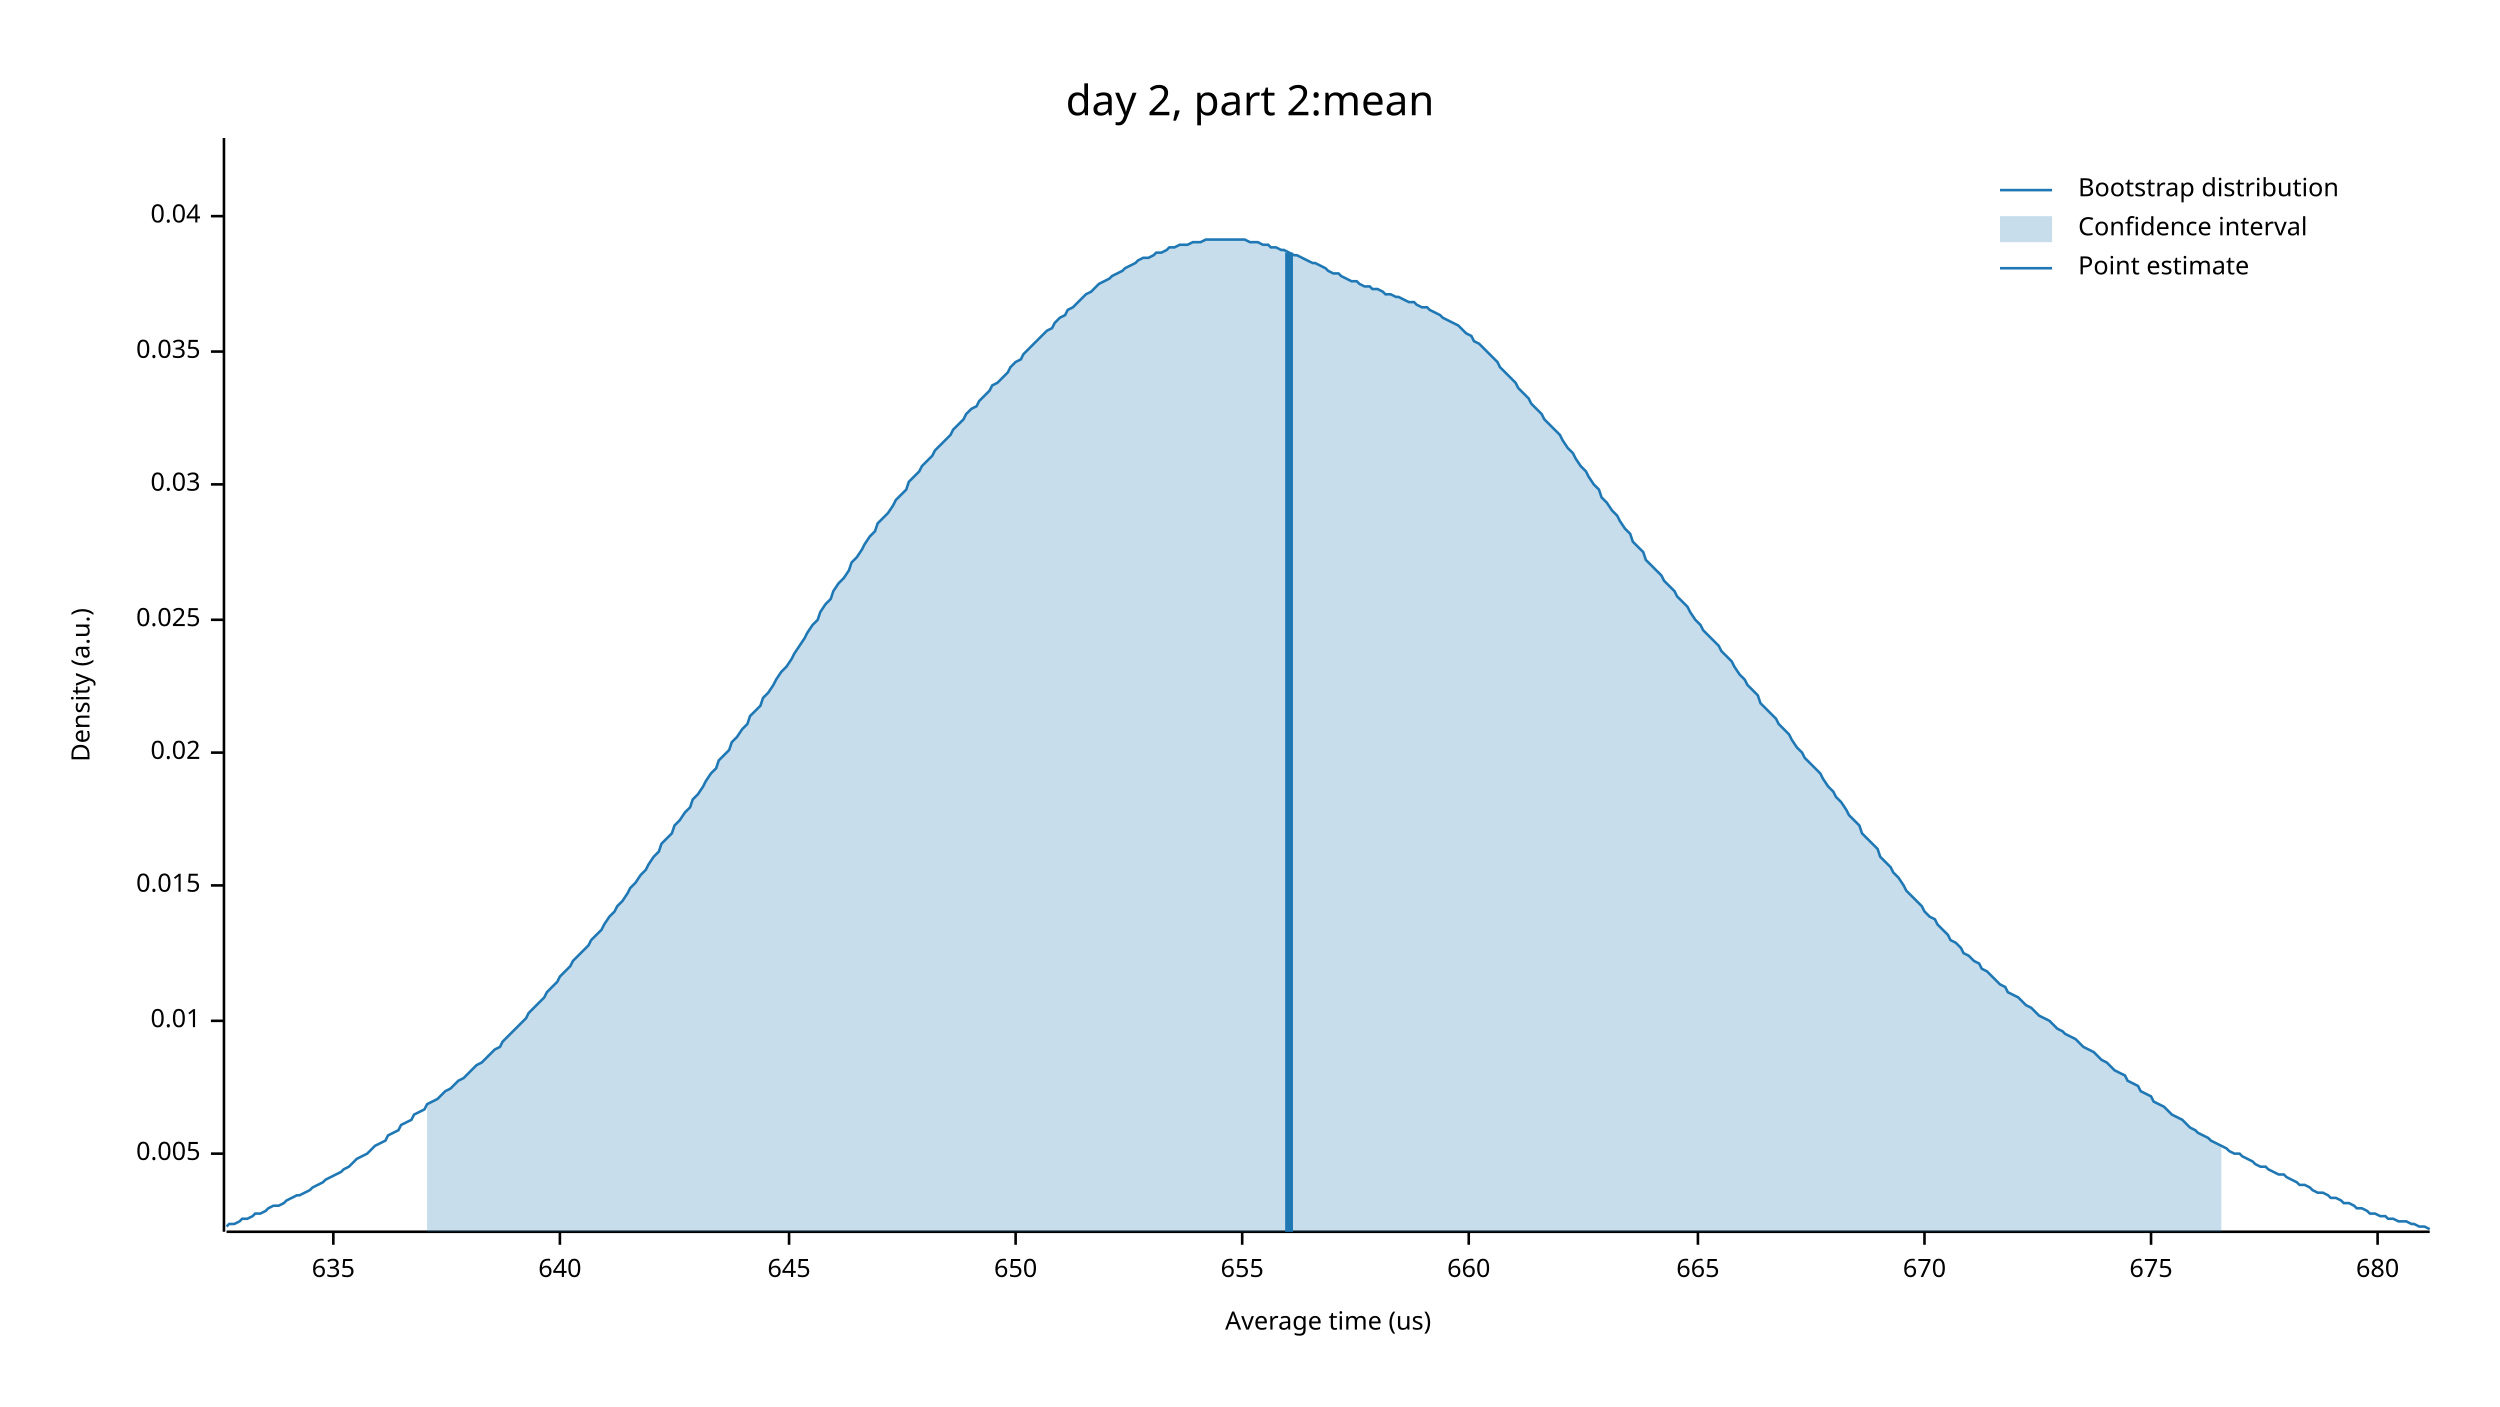
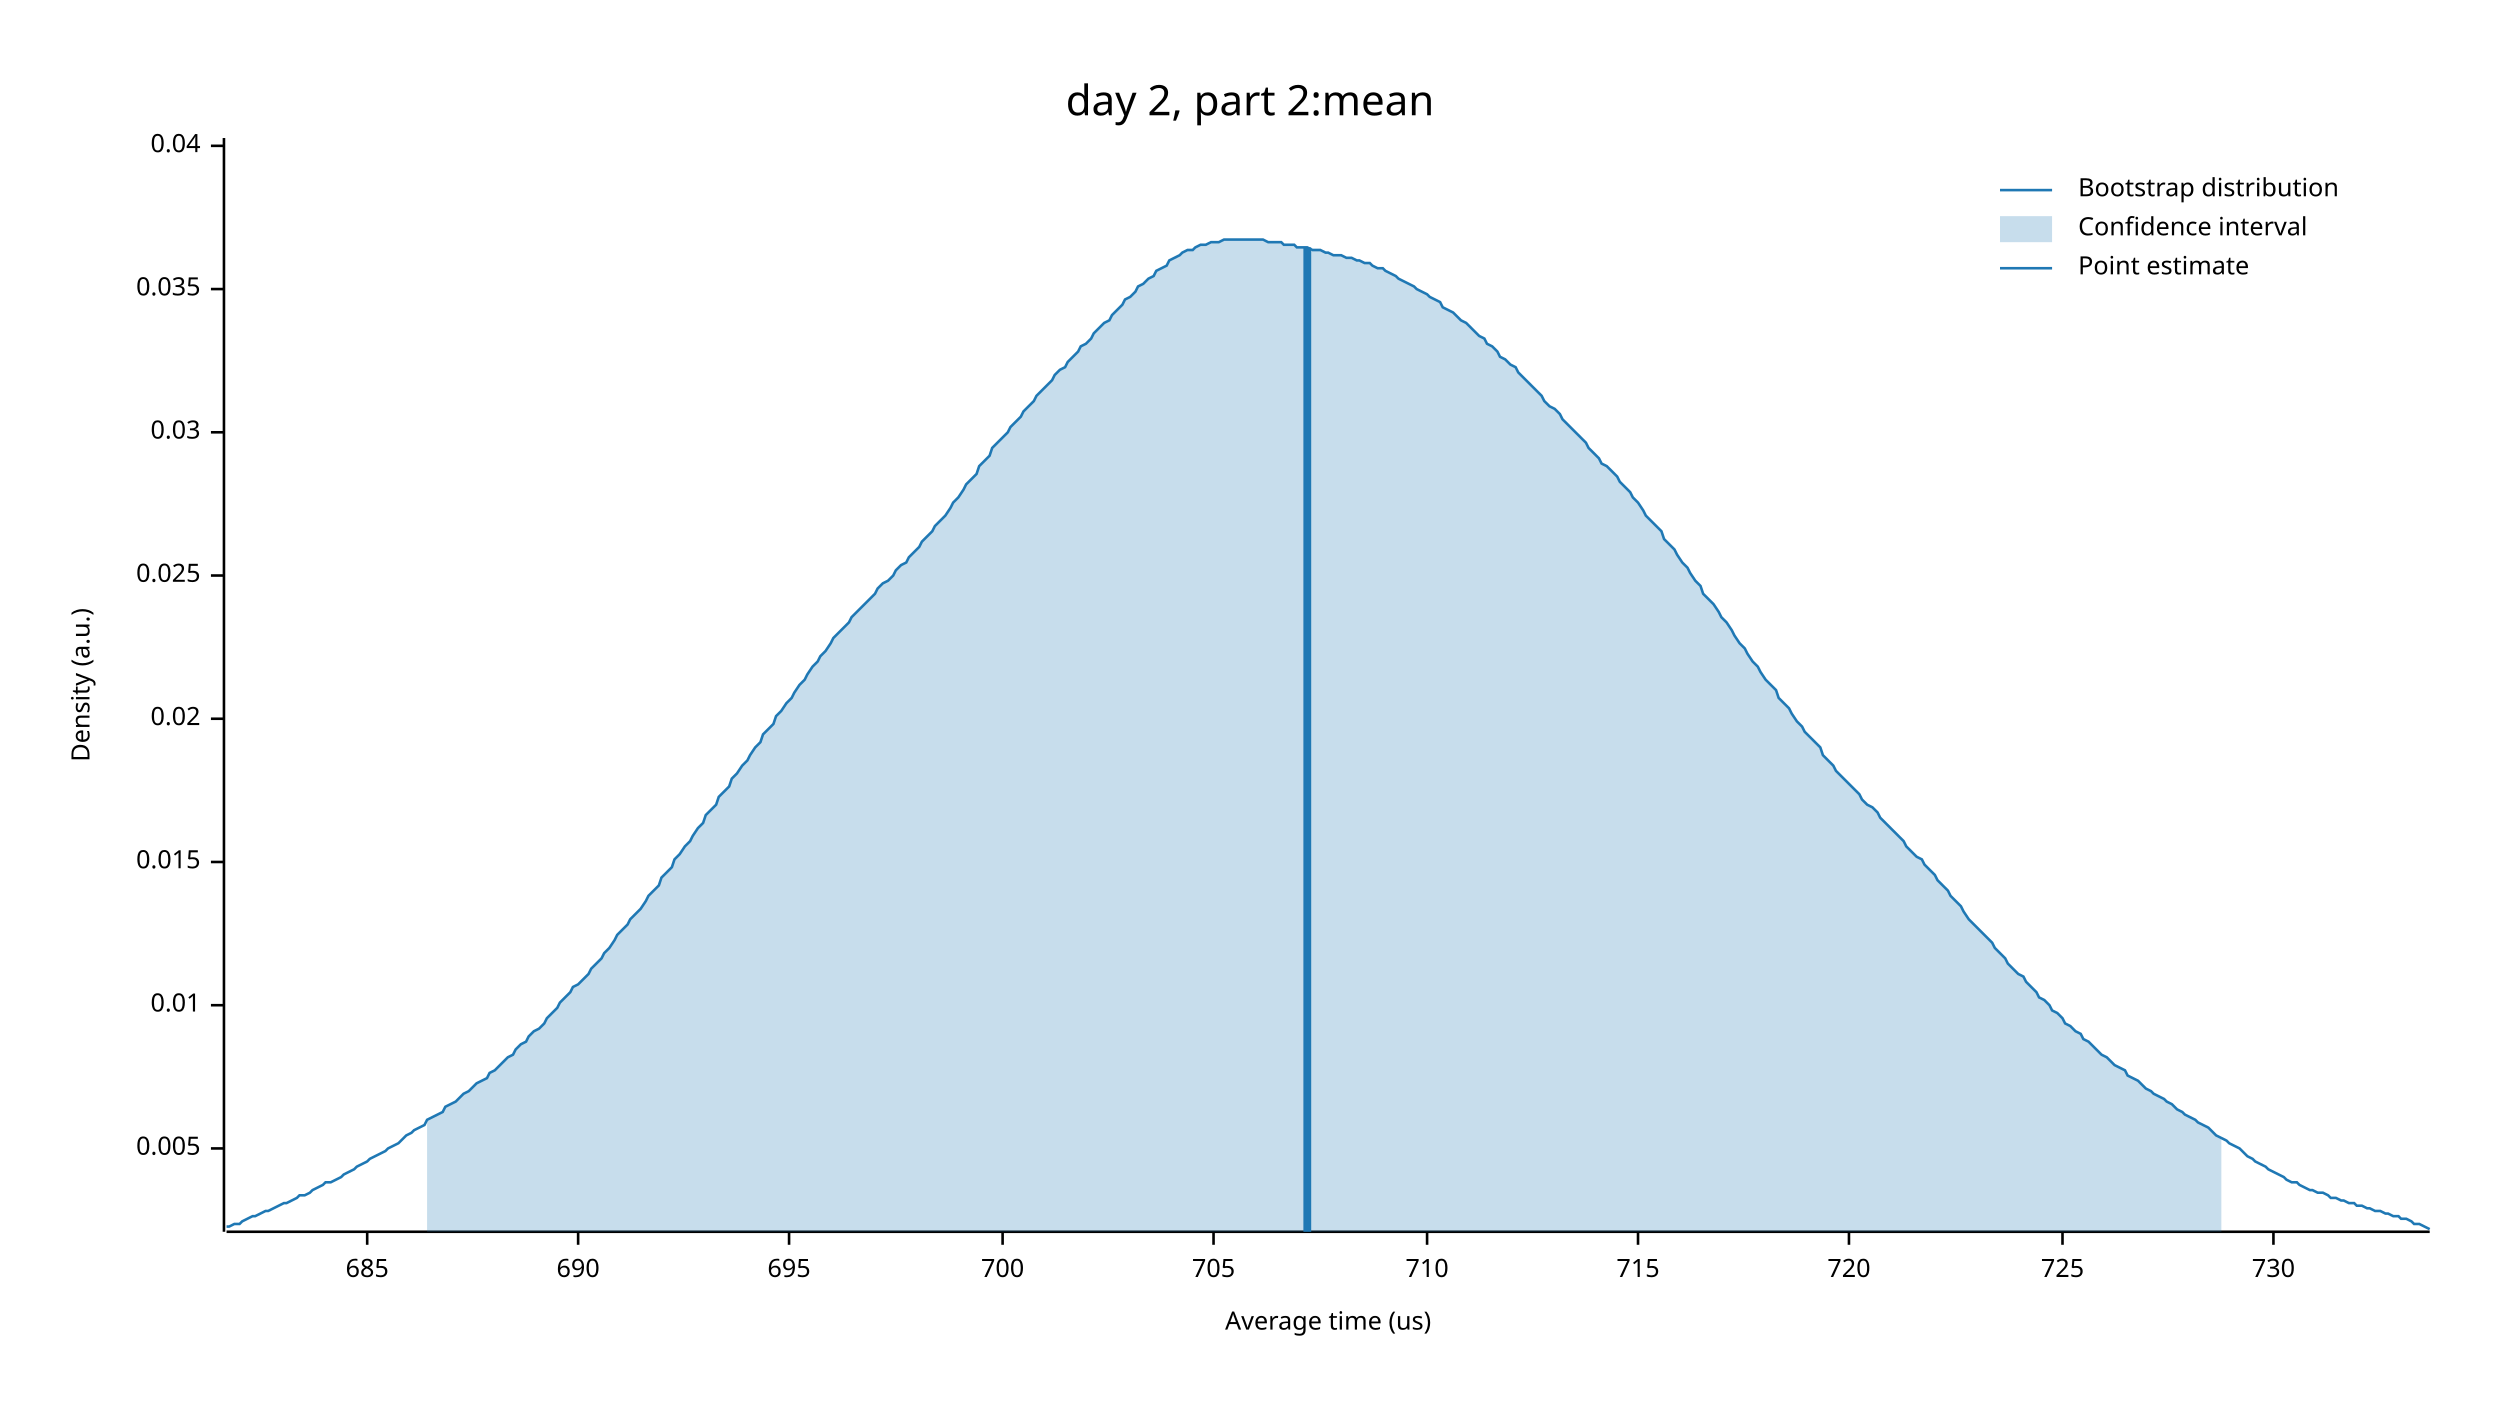
<svg xmlns="http://www.w3.org/2000/svg" width="960" height="540" viewBox="0 0 960 540">
  <text x="480" y="32" dy="0.76em" text-anchor="middle" font-family="sans-serif" font-size="16.129" opacity="1" fill="#000000">
day 2, part 2:mean
</text>
  <text x="27" y="263" dy="0.76em" text-anchor="middle" font-family="sans-serif" font-size="9.677" opacity="1" fill="#000000" transform="rotate(270, 27, 263)">
Density (a.u.)
</text>
  <text x="510" y="513" dy="-0.5ex" text-anchor="middle" font-family="sans-serif" font-size="9.677" opacity="1" fill="#000000">
Average time (us)
</text>
  <polyline fill="none" opacity="1" stroke="#000000" stroke-width="1" points="86,53 86,473 " />
-   <text x="77" y="443" dy="0.5ex" text-anchor="end" font-family="sans-serif" font-size="9.677" opacity="1" fill="#000000">
+   <text x="77" y="441" dy="0.5ex" text-anchor="end" font-family="sans-serif" font-size="9.677" opacity="1" fill="#000000">
0.005
</text>
-   <polyline fill="none" opacity="1" stroke="#000000" stroke-width="1" points="81,443 86,443 " />
-   <text x="77" y="392" dy="0.5ex" text-anchor="end" font-family="sans-serif" font-size="9.677" opacity="1" fill="#000000">
+   <polyline fill="none" opacity="1" stroke="#000000" stroke-width="1" points="81,441 86,441 " />
+   <text x="77" y="386" dy="0.5ex" text-anchor="end" font-family="sans-serif" font-size="9.677" opacity="1" fill="#000000">
0.01
</text>
-   <polyline fill="none" opacity="1" stroke="#000000" stroke-width="1" points="81,392 86,392 " />
-   <text x="77" y="340" dy="0.5ex" text-anchor="end" font-family="sans-serif" font-size="9.677" opacity="1" fill="#000000">
+   <polyline fill="none" opacity="1" stroke="#000000" stroke-width="1" points="81,386 86,386 " />
+   <text x="77" y="331" dy="0.5ex" text-anchor="end" font-family="sans-serif" font-size="9.677" opacity="1" fill="#000000">
0.015
</text>
-   <polyline fill="none" opacity="1" stroke="#000000" stroke-width="1" points="81,340 86,340 " />
-   <text x="77" y="289" dy="0.5ex" text-anchor="end" font-family="sans-serif" font-size="9.677" opacity="1" fill="#000000">
+   <polyline fill="none" opacity="1" stroke="#000000" stroke-width="1" points="81,331 86,331 " />
+   <text x="77" y="276" dy="0.5ex" text-anchor="end" font-family="sans-serif" font-size="9.677" opacity="1" fill="#000000">
0.02
</text>
-   <polyline fill="none" opacity="1" stroke="#000000" stroke-width="1" points="81,289 86,289 " />
-   <text x="77" y="238" dy="0.5ex" text-anchor="end" font-family="sans-serif" font-size="9.677" opacity="1" fill="#000000">
+   <polyline fill="none" opacity="1" stroke="#000000" stroke-width="1" points="81,276 86,276 " />
+   <text x="77" y="221" dy="0.5ex" text-anchor="end" font-family="sans-serif" font-size="9.677" opacity="1" fill="#000000">
0.025
</text>
-   <polyline fill="none" opacity="1" stroke="#000000" stroke-width="1" points="81,238 86,238 " />
-   <text x="77" y="186" dy="0.5ex" text-anchor="end" font-family="sans-serif" font-size="9.677" opacity="1" fill="#000000">
+   <polyline fill="none" opacity="1" stroke="#000000" stroke-width="1" points="81,221 86,221 " />
+   <text x="77" y="166" dy="0.5ex" text-anchor="end" font-family="sans-serif" font-size="9.677" opacity="1" fill="#000000">
0.03
</text>
-   <polyline fill="none" opacity="1" stroke="#000000" stroke-width="1" points="81,186 86,186 " />
-   <text x="77" y="135" dy="0.5ex" text-anchor="end" font-family="sans-serif" font-size="9.677" opacity="1" fill="#000000">
+   <polyline fill="none" opacity="1" stroke="#000000" stroke-width="1" points="81,166 86,166 " />
+   <text x="77" y="111" dy="0.5ex" text-anchor="end" font-family="sans-serif" font-size="9.677" opacity="1" fill="#000000">
0.035
</text>
-   <polyline fill="none" opacity="1" stroke="#000000" stroke-width="1" points="81,135 86,135 " />
-   <text x="77" y="83" dy="0.5ex" text-anchor="end" font-family="sans-serif" font-size="9.677" opacity="1" fill="#000000">
+   <polyline fill="none" opacity="1" stroke="#000000" stroke-width="1" points="81,111 86,111 " />
+   <text x="77" y="56" dy="0.5ex" text-anchor="end" font-family="sans-serif" font-size="9.677" opacity="1" fill="#000000">
0.04
</text>
-   <polyline fill="none" opacity="1" stroke="#000000" stroke-width="1" points="81,83 86,83 " />
+   <polyline fill="none" opacity="1" stroke="#000000" stroke-width="1" points="81,56 86,56 " />
  <polyline fill="none" opacity="1" stroke="#000000" stroke-width="1" points="87,473 933,473 " />
-   <text x="128" y="483" dy="0.76em" text-anchor="middle" font-family="sans-serif" font-size="9.677" opacity="1" fill="#000000">
- 635
+   <text x="141" y="483" dy="0.76em" text-anchor="middle" font-family="sans-serif" font-size="9.677" opacity="1" fill="#000000">
+ 685
</text>
-   <polyline fill="none" opacity="1" stroke="#000000" stroke-width="1" points="128,473 128,478 " />
-   <text x="215" y="483" dy="0.76em" text-anchor="middle" font-family="sans-serif" font-size="9.677" opacity="1" fill="#000000">
- 640
+   <polyline fill="none" opacity="1" stroke="#000000" stroke-width="1" points="141,473 141,478 " />
+   <text x="222" y="483" dy="0.76em" text-anchor="middle" font-family="sans-serif" font-size="9.677" opacity="1" fill="#000000">
+ 690
</text>
-   <polyline fill="none" opacity="1" stroke="#000000" stroke-width="1" points="215,473 215,478 " />
+   <polyline fill="none" opacity="1" stroke="#000000" stroke-width="1" points="222,473 222,478 " />
  <text x="303" y="483" dy="0.76em" text-anchor="middle" font-family="sans-serif" font-size="9.677" opacity="1" fill="#000000">
- 645
+ 695
</text>
  <polyline fill="none" opacity="1" stroke="#000000" stroke-width="1" points="303,473 303,478 " />
-   <text x="390" y="483" dy="0.76em" text-anchor="middle" font-family="sans-serif" font-size="9.677" opacity="1" fill="#000000">
- 650
+   <text x="385" y="483" dy="0.76em" text-anchor="middle" font-family="sans-serif" font-size="9.677" opacity="1" fill="#000000">
+ 700
</text>
-   <polyline fill="none" opacity="1" stroke="#000000" stroke-width="1" points="390,473 390,478 " />
-   <text x="477" y="483" dy="0.76em" text-anchor="middle" font-family="sans-serif" font-size="9.677" opacity="1" fill="#000000">
- 655
+   <polyline fill="none" opacity="1" stroke="#000000" stroke-width="1" points="385,473 385,478 " />
+   <text x="466" y="483" dy="0.76em" text-anchor="middle" font-family="sans-serif" font-size="9.677" opacity="1" fill="#000000">
+ 705
</text>
-   <polyline fill="none" opacity="1" stroke="#000000" stroke-width="1" points="477,473 477,478 " />
-   <text x="564" y="483" dy="0.76em" text-anchor="middle" font-family="sans-serif" font-size="9.677" opacity="1" fill="#000000">
- 660
+   <polyline fill="none" opacity="1" stroke="#000000" stroke-width="1" points="466,473 466,478 " />
+   <text x="548" y="483" dy="0.76em" text-anchor="middle" font-family="sans-serif" font-size="9.677" opacity="1" fill="#000000">
+ 710
</text>
-   <polyline fill="none" opacity="1" stroke="#000000" stroke-width="1" points="564,473 564,478 " />
-   <text x="652" y="483" dy="0.76em" text-anchor="middle" font-family="sans-serif" font-size="9.677" opacity="1" fill="#000000">
- 665
+   <polyline fill="none" opacity="1" stroke="#000000" stroke-width="1" points="548,473 548,478 " />
+   <text x="629" y="483" dy="0.76em" text-anchor="middle" font-family="sans-serif" font-size="9.677" opacity="1" fill="#000000">
+ 715
</text>
-   <polyline fill="none" opacity="1" stroke="#000000" stroke-width="1" points="652,473 652,478 " />
-   <text x="739" y="483" dy="0.76em" text-anchor="middle" font-family="sans-serif" font-size="9.677" opacity="1" fill="#000000">
- 670
+   <polyline fill="none" opacity="1" stroke="#000000" stroke-width="1" points="629,473 629,478 " />
+   <text x="710" y="483" dy="0.76em" text-anchor="middle" font-family="sans-serif" font-size="9.677" opacity="1" fill="#000000">
+ 720
</text>
-   <polyline fill="none" opacity="1" stroke="#000000" stroke-width="1" points="739,473 739,478 " />
-   <text x="826" y="483" dy="0.76em" text-anchor="middle" font-family="sans-serif" font-size="9.677" opacity="1" fill="#000000">
- 675
+   <polyline fill="none" opacity="1" stroke="#000000" stroke-width="1" points="710,473 710,478 " />
+   <text x="792" y="483" dy="0.76em" text-anchor="middle" font-family="sans-serif" font-size="9.677" opacity="1" fill="#000000">
+ 725
</text>
-   <polyline fill="none" opacity="1" stroke="#000000" stroke-width="1" points="826,473 826,478 " />
-   <text x="913" y="483" dy="0.76em" text-anchor="middle" font-family="sans-serif" font-size="9.677" opacity="1" fill="#000000">
- 680
+   <polyline fill="none" opacity="1" stroke="#000000" stroke-width="1" points="792,473 792,478 " />
+   <text x="873" y="483" dy="0.76em" text-anchor="middle" font-family="sans-serif" font-size="9.677" opacity="1" fill="#000000">
+ 730
</text>
-   <polyline fill="none" opacity="1" stroke="#000000" stroke-width="1" points="913,473 913,478 " />
-   <polyline fill="none" opacity="1" stroke="#1F78B4" stroke-width="1" points="87,471 88,470 90,470 92,469 93,468 95,468 97,467 98,466 100,466 102,465 103,464 105,463 107,463 109,462 110,461 112,460 114,459 115,459 117,458 119,457 120,456 122,455 124,454 125,453 127,452 129,451 131,450 132,449 134,448 136,446 137,445 139,444 141,443 142,442 144,440 146,439 148,438 149,436 151,435 153,434 154,432 156,431 158,430 159,428 161,427 163,426 164,424 166,423 168,422 170,420 171,419 173,418 175,416 176,415 178,414 180,412 181,411 183,409 185,408 187,406 188,405 190,403 192,402 193,400 195,398 197,396 198,395 200,393 202,391 203,389 205,387 207,385 209,383 210,381 212,379 214,377 215,375 217,373 219,371 220,369 222,367 224,365 226,363 227,361 229,359 231,357 232,355 234,352 236,350 237,348 239,346 241,343 242,341 244,339 246,336 248,334 249,332 251,329 253,327 254,324 256,322 258,320 259,317 261,315 263,312 265,310 266,307 268,305 270,302 271,300 273,297 275,295 276,292 278,290 280,288 281,285 283,283 285,280 287,278 288,275 290,273 292,271 293,268 295,266 297,263 298,261 300,258 302,256 304,253 305,251 307,248 309,245 310,243 312,240 314,238 315,235 317,232 319,230 320,227 322,224 324,222 326,219 327,216 329,214 331,211 332,209 334,206 336,204 337,201 339,199 341,197 343,194 344,192 346,190 348,188 349,185 351,183 353,181 354,179 356,177 358,175 359,173 361,171 363,169 365,167 366,165 368,163 370,161 371,159 373,157 375,156 376,154 378,152 380,150 381,148 383,147 385,145 387,143 388,141 390,139 392,138 393,136 395,134 397,132 398,131 400,129 402,127 404,126 405,124 407,122 409,121 410,119 412,118 414,116 415,115 417,113 419,112 420,111 422,109 424,108 426,107 427,106 429,105 431,104 432,103 434,102 436,101 437,100 439,99 441,99 443,98 444,97 446,97 448,96 449,95 451,95 453,94 454,94 456,94 458,93 459,93 461,93 463,92 465,92 466,92 468,92 470,92 471,92 473,92 475,92 476,92 478,92 480,93 482,93 483,93 485,94 487,94 488,95 490,95 492,96 493,96 495,97 497,98 498,98 500,99 502,100 504,101 505,101 507,102 509,103 510,104 512,105 514,105 515,106 517,107 519,108 521,108 522,109 524,110 526,110 527,111 529,111 531,112 532,113 534,113 536,114 537,114 539,115 541,116 543,116 544,117 546,118 548,118 549,119 551,120 553,121 554,122 556,123 558,124 560,125 561,126 563,128 565,129 566,131 568,132 570,134 571,135 573,137 575,139 576,141 578,143 580,145 582,147 583,149 585,151 587,153 588,155 590,157 592,159 593,161 595,163 597,165 599,167 600,169 602,172 604,174 605,176 607,179 609,181 610,183 612,186 614,188 615,191 617,193 619,196 621,198 622,200 624,203 626,205 627,208 629,210 631,212 632,215 634,217 636,219 638,221 639,223 641,225 643,227 644,229 646,231 648,233 649,235 651,238 653,240 654,242 656,244 658,246 660,248 661,250 663,252 665,254 666,256 668,259 670,261 671,263 673,265 675,267 676,270 678,272 680,274 682,276 683,278 685,280 687,282 688,284 690,287 692,289 693,291 695,293 697,295 699,297 700,299 702,302 704,304 705,306 707,308 709,311 710,313 712,315 714,317 715,320 717,322 719,324 721,326 722,329 724,331 726,333 727,335 729,337 731,340 732,342 734,344 736,346 738,348 739,350 741,352 743,353 744,355 746,357 748,359 749,361 751,362 753,364 754,366 756,367 758,369 760,370 761,372 763,373 765,375 766,376 768,378 770,379 771,381 773,382 775,383 777,385 778,386 780,387 782,389 783,390 785,391 787,392 788,393 790,395 792,396 793,397 795,398 797,399 799,401 800,402 802,403 804,404 805,405 807,407 809,408 810,409 812,411 814,412 816,413 817,415 819,416 821,417 822,419 824,420 826,421 827,423 829,424 831,425 832,426 834,428 836,429 838,430 839,431 841,433 843,434 844,435 846,436 848,437 849,438 851,439 853,440 855,441 856,442 858,443 860,443 861,444 863,445 865,446 866,447 868,448 870,448 871,449 873,450 875,451 877,451 878,452 880,453 882,454 883,455 885,455 887,456 888,457 890,458 892,458 894,459 895,460 897,460 899,461 900,462 902,462 904,463 905,464 907,464 909,465 910,466 912,466 914,467 916,467 917,468 919,468 921,469 922,469 924,469 926,470 927,470 929,471 931,471 933,472 " />
-   <polygon opacity="0.25" fill="#1F78B4" points="164,424 166,423 168,422 170,420 171,419 173,418 175,416 176,415 178,414 180,412 181,411 183,409 185,408 187,406 188,405 190,403 192,402 193,400 195,398 197,396 198,395 200,393 202,391 203,389 205,387 207,385 209,383 210,381 212,379 214,377 215,375 217,373 219,371 220,369 222,367 224,365 226,363 227,361 229,359 231,357 232,355 234,352 236,350 237,348 239,346 241,343 242,341 244,339 246,336 248,334 249,332 251,329 253,327 254,324 256,322 258,320 259,317 261,315 263,312 265,310 266,307 268,305 270,302 271,300 273,297 275,295 276,292 278,290 280,288 281,285 283,283 285,280 287,278 288,275 290,273 292,271 293,268 295,266 297,263 298,261 300,258 302,256 304,253 305,251 307,248 309,245 310,243 312,240 314,238 315,235 317,232 319,230 320,227 322,224 324,222 326,219 327,216 329,214 331,211 332,209 334,206 336,204 337,201 339,199 341,197 343,194 344,192 346,190 348,188 349,185 351,183 353,181 354,179 356,177 358,175 359,173 361,171 363,169 365,167 366,165 368,163 370,161 371,159 373,157 375,156 376,154 378,152 380,150 381,148 383,147 385,145 387,143 388,141 390,139 392,138 393,136 395,134 397,132 398,131 400,129 402,127 404,126 405,124 407,122 409,121 410,119 412,118 414,116 415,115 417,113 419,112 420,111 422,109 424,108 426,107 427,106 429,105 431,104 432,103 434,102 436,101 437,100 439,99 441,99 443,98 444,97 446,97 448,96 449,95 451,95 453,94 454,94 456,94 458,93 459,93 461,93 463,92 465,92 466,92 468,92 470,92 471,92 473,92 475,92 476,92 478,92 480,93 482,93 483,93 485,94 487,94 488,95 490,95 492,96 493,96 495,97 497,98 498,98 500,99 502,100 504,101 505,101 507,102 509,103 510,104 512,105 514,105 515,106 517,107 519,108 521,108 522,109 524,110 526,110 527,111 529,111 531,112 532,113 534,113 536,114 537,114 539,115 541,116 543,116 544,117 546,118 548,118 549,119 551,120 553,121 554,122 556,123 558,124 560,125 561,126 563,128 565,129 566,131 568,132 570,134 571,135 573,137 575,139 576,141 578,143 580,145 582,147 583,149 585,151 587,153 588,155 590,157 592,159 593,161 595,163 597,165 599,167 600,169 602,172 604,174 605,176 607,179 609,181 610,183 612,186 614,188 615,191 617,193 619,196 621,198 622,200 624,203 626,205 627,208 629,210 631,212 632,215 634,217 636,219 638,221 639,223 641,225 643,227 644,229 646,231 648,233 649,235 651,238 653,240 654,242 656,244 658,246 660,248 661,250 663,252 665,254 666,256 668,259 670,261 671,263 673,265 675,267 676,270 678,272 680,274 682,276 683,278 685,280 687,282 688,284 690,287 692,289 693,291 695,293 697,295 699,297 700,299 702,302 704,304 705,306 707,308 709,311 710,313 712,315 714,317 715,320 717,322 719,324 721,326 722,329 724,331 726,333 727,335 729,337 731,340 732,342 734,344 736,346 738,348 739,350 741,352 743,353 744,355 746,357 748,359 749,361 751,362 753,364 754,366 756,367 758,369 760,370 761,372 763,373 765,375 766,376 768,378 770,379 771,381 773,382 775,383 777,385 778,386 780,387 782,389 783,390 785,391 787,392 788,393 790,395 792,396 793,397 795,398 797,399 799,401 800,402 802,403 804,404 805,405 807,407 809,408 810,409 812,411 814,412 816,413 817,415 819,416 821,417 822,419 824,420 826,421 827,423 829,424 831,425 832,426 834,428 836,429 838,430 839,431 841,433 843,434 844,435 846,436 848,437 849,438 851,439 853,440 853,473 164,473 " />
-   <polyline fill="none" opacity="1" stroke="#1F78B4" stroke-width="3" points="495,473 495,97 " />
+   <polyline fill="none" opacity="1" stroke="#000000" stroke-width="1" points="873,473 873,478 " />
+   <polyline fill="none" opacity="1" stroke="#1F78B4" stroke-width="1" points="87,471 88,471 90,470 92,470 93,469 95,468 97,467 98,467 100,466 102,465 103,465 105,464 107,463 109,462 110,462 112,461 114,460 115,459 117,459 119,458 120,457 122,456 124,455 125,454 127,454 129,453 131,452 132,451 134,450 136,449 137,448 139,447 141,446 142,445 144,444 146,443 148,442 149,441 151,440 153,439 154,438 156,436 158,435 159,434 161,433 163,432 164,430 166,429 168,428 170,427 171,425 173,424 175,423 176,422 178,420 180,419 181,418 183,416 185,415 187,414 188,412 190,411 192,409 193,408 195,406 197,405 198,403 200,401 202,400 203,398 205,396 207,395 209,393 210,391 212,389 214,387 215,385 217,383 219,381 220,379 222,378 224,376 226,374 227,372 229,370 231,368 232,366 234,364 236,361 237,359 239,357 241,355 242,353 244,351 246,349 248,346 249,344 251,342 253,340 254,337 256,335 258,333 259,330 261,328 263,325 265,323 266,321 268,318 270,316 271,313 273,311 275,309 276,306 278,304 280,302 281,299 283,297 285,294 287,292 288,290 290,287 292,285 293,282 295,280 297,278 298,275 300,273 302,270 304,268 305,266 307,263 309,261 310,259 312,256 314,254 315,252 317,250 319,247 320,245 322,243 324,241 326,239 327,237 329,235 331,233 332,232 334,230 336,228 337,226 339,224 341,223 343,221 344,219 346,217 348,216 349,214 351,212 353,210 354,208 356,206 358,204 359,202 361,200 363,198 365,195 366,193 368,191 370,188 371,186 373,184 375,182 376,179 378,177 380,175 381,172 383,170 385,168 387,166 388,164 390,162 392,160 393,158 395,156 397,154 398,152 400,150 402,148 404,146 405,144 407,142 409,141 410,139 412,137 414,135 415,133 417,132 419,130 420,128 422,126 424,124 426,123 427,121 429,119 431,117 432,115 434,114 436,112 437,110 439,109 441,107 443,106 444,104 446,103 448,102 449,100 451,99 453,98 454,97 456,96 458,96 459,95 461,94 463,94 465,93 466,93 468,93 470,92 471,92 473,92 475,92 476,92 478,92 480,92 482,92 483,92 485,92 487,93 488,93 490,93 492,93 493,94 495,94 497,94 498,95 500,95 502,95 504,96 505,96 507,96 509,97 510,97 512,98 514,98 515,98 517,99 519,99 521,100 522,100 524,101 526,101 527,102 529,103 531,103 532,104 534,105 536,106 537,107 539,108 541,109 543,110 544,111 546,112 548,113 549,114 551,115 553,116 554,118 556,119 558,120 560,122 561,123 563,124 565,126 566,127 568,129 570,130 571,132 573,133 575,135 576,137 578,138 580,140 582,141 583,143 585,145 587,147 588,148 590,150 592,152 593,154 595,156 597,157 599,159 600,161 602,163 604,165 605,166 607,168 609,170 610,172 612,174 614,176 615,178 617,179 619,181 621,183 622,185 624,187 626,189 627,191 629,193 631,196 632,198 634,200 636,202 638,204 639,207 641,209 643,211 644,213 646,216 648,218 649,220 651,223 653,225 654,228 656,230 658,232 660,235 661,237 663,239 665,242 666,244 668,247 670,249 671,251 673,254 675,256 676,258 678,261 680,263 682,265 683,268 685,270 687,272 688,274 690,277 692,279 693,281 695,283 697,285 699,287 700,290 702,292 704,294 705,296 707,298 709,300 710,301 712,303 714,305 715,307 717,309 719,310 721,312 722,314 724,316 726,318 727,319 729,321 731,323 732,325 734,327 736,329 738,330 739,332 741,334 743,336 744,338 746,340 748,342 749,344 751,346 753,348 754,350 756,353 758,355 760,357 761,358 763,360 765,362 766,364 768,366 770,368 771,370 773,372 775,374 777,375 778,377 780,379 782,381 783,383 785,384 787,386 788,388 790,389 792,391 793,393 795,394 797,396 799,397 800,399 802,400 804,402 805,403 807,405 809,406 810,407 812,409 814,410 816,411 817,413 819,414 821,415 822,416 824,418 826,419 827,420 829,421 831,422 832,423 834,424 836,426 838,427 839,428 841,429 843,430 844,431 846,432 848,433 849,434 851,436 853,437 855,438 856,439 858,440 860,441 861,442 863,444 865,445 866,446 868,447 870,448 871,449 873,450 875,451 877,452 878,453 880,454 882,454 883,455 885,456 887,457 888,457 890,458 892,458 894,459 895,460 897,460 899,461 900,461 902,462 904,462 905,463 907,463 909,464 910,464 912,465 914,465 916,466 917,466 919,467 921,467 922,468 924,468 926,469 927,470 929,470 931,471 933,472 " />
+   <polygon opacity="0.25" fill="#1F78B4" points="164,430 166,429 168,428 170,427 171,425 173,424 175,423 176,422 178,420 180,419 181,418 183,416 185,415 187,414 188,412 190,411 192,409 193,408 195,406 197,405 198,403 200,401 202,400 203,398 205,396 207,395 209,393 210,391 212,389 214,387 215,385 217,383 219,381 220,379 222,378 224,376 226,374 227,372 229,370 231,368 232,366 234,364 236,361 237,359 239,357 241,355 242,353 244,351 246,349 248,346 249,344 251,342 253,340 254,337 256,335 258,333 259,330 261,328 263,325 265,323 266,321 268,318 270,316 271,313 273,311 275,309 276,306 278,304 280,302 281,299 283,297 285,294 287,292 288,290 290,287 292,285 293,282 295,280 297,278 298,275 300,273 302,270 304,268 305,266 307,263 309,261 310,259 312,256 314,254 315,252 317,250 319,247 320,245 322,243 324,241 326,239 327,237 329,235 331,233 332,232 334,230 336,228 337,226 339,224 341,223 343,221 344,219 346,217 348,216 349,214 351,212 353,210 354,208 356,206 358,204 359,202 361,200 363,198 365,195 366,193 368,191 370,188 371,186 373,184 375,182 376,179 378,177 380,175 381,172 383,170 385,168 387,166 388,164 390,162 392,160 393,158 395,156 397,154 398,152 400,150 402,148 404,146 405,144 407,142 409,141 410,139 412,137 414,135 415,133 417,132 419,130 420,128 422,126 424,124 426,123 427,121 429,119 431,117 432,115 434,114 436,112 437,110 439,109 441,107 443,106 444,104 446,103 448,102 449,100 451,99 453,98 454,97 456,96 458,96 459,95 461,94 463,94 465,93 466,93 468,93 470,92 471,92 473,92 475,92 476,92 478,92 480,92 482,92 483,92 485,92 487,93 488,93 490,93 492,93 493,94 495,94 497,94 498,95 500,95 502,95 504,96 505,96 507,96 509,97 510,97 512,98 514,98 515,98 517,99 519,99 521,100 522,100 524,101 526,101 527,102 529,103 531,103 532,104 534,105 536,106 537,107 539,108 541,109 543,110 544,111 546,112 548,113 549,114 551,115 553,116 554,118 556,119 558,120 560,122 561,123 563,124 565,126 566,127 568,129 570,130 571,132 573,133 575,135 576,137 578,138 580,140 582,141 583,143 585,145 587,147 588,148 590,150 592,152 593,154 595,156 597,157 599,159 600,161 602,163 604,165 605,166 607,168 609,170 610,172 612,174 614,176 615,178 617,179 619,181 621,183 622,185 624,187 626,189 627,191 629,193 631,196 632,198 634,200 636,202 638,204 639,207 641,209 643,211 644,213 646,216 648,218 649,220 651,223 653,225 654,228 656,230 658,232 660,235 661,237 663,239 665,242 666,244 668,247 670,249 671,251 673,254 675,256 676,258 678,261 680,263 682,265 683,268 685,270 687,272 688,274 690,277 692,279 693,281 695,283 697,285 699,287 700,290 702,292 704,294 705,296 707,298 709,300 710,301 712,303 714,305 715,307 717,309 719,310 721,312 722,314 724,316 726,318 727,319 729,321 731,323 732,325 734,327 736,329 738,330 739,332 741,334 743,336 744,338 746,340 748,342 749,344 751,346 753,348 754,350 756,353 758,355 760,357 761,358 763,360 765,362 766,364 768,366 770,368 771,370 773,372 775,374 777,375 778,377 780,379 782,381 783,383 785,384 787,386 788,388 790,389 792,391 793,393 795,394 797,396 799,397 800,399 802,400 804,402 805,403 807,405 809,406 810,407 812,409 814,410 816,411 817,413 819,414 821,415 822,416 824,418 826,419 827,420 829,421 831,422 832,423 834,424 836,426 838,427 839,428 841,429 843,430 844,431 846,432 848,433 849,434 851,436 853,437 853,473 164,473 " />
+   <polyline fill="none" opacity="1" stroke="#1F78B4" stroke-width="3" points="502,473 502,95 " />
  <text x="798" y="68" dy="0.76em" text-anchor="start" font-family="sans-serif" font-size="9.677" opacity="1" fill="#000000">
Bootstrap distribution
</text>
  <text x="798" y="83" dy="0.76em" text-anchor="start" font-family="sans-serif" font-size="9.677" opacity="1" fill="#000000">
Confidence interval
</text>
  <text x="798" y="98" dy="0.76em" text-anchor="start" font-family="sans-serif" font-size="9.677" opacity="1" fill="#000000">
Point estimate
</text>
  <polyline fill="none" opacity="1" stroke="#1F78B4" stroke-width="1" points="768,73 788,73 " />
  <rect x="768" y="83" width="20" height="10" opacity="0.25" fill="#1F78B4" stroke="none" />
  <polyline fill="none" opacity="1" stroke="#1F78B4" stroke-width="1" points="768,103 788,103 " />
</svg>
